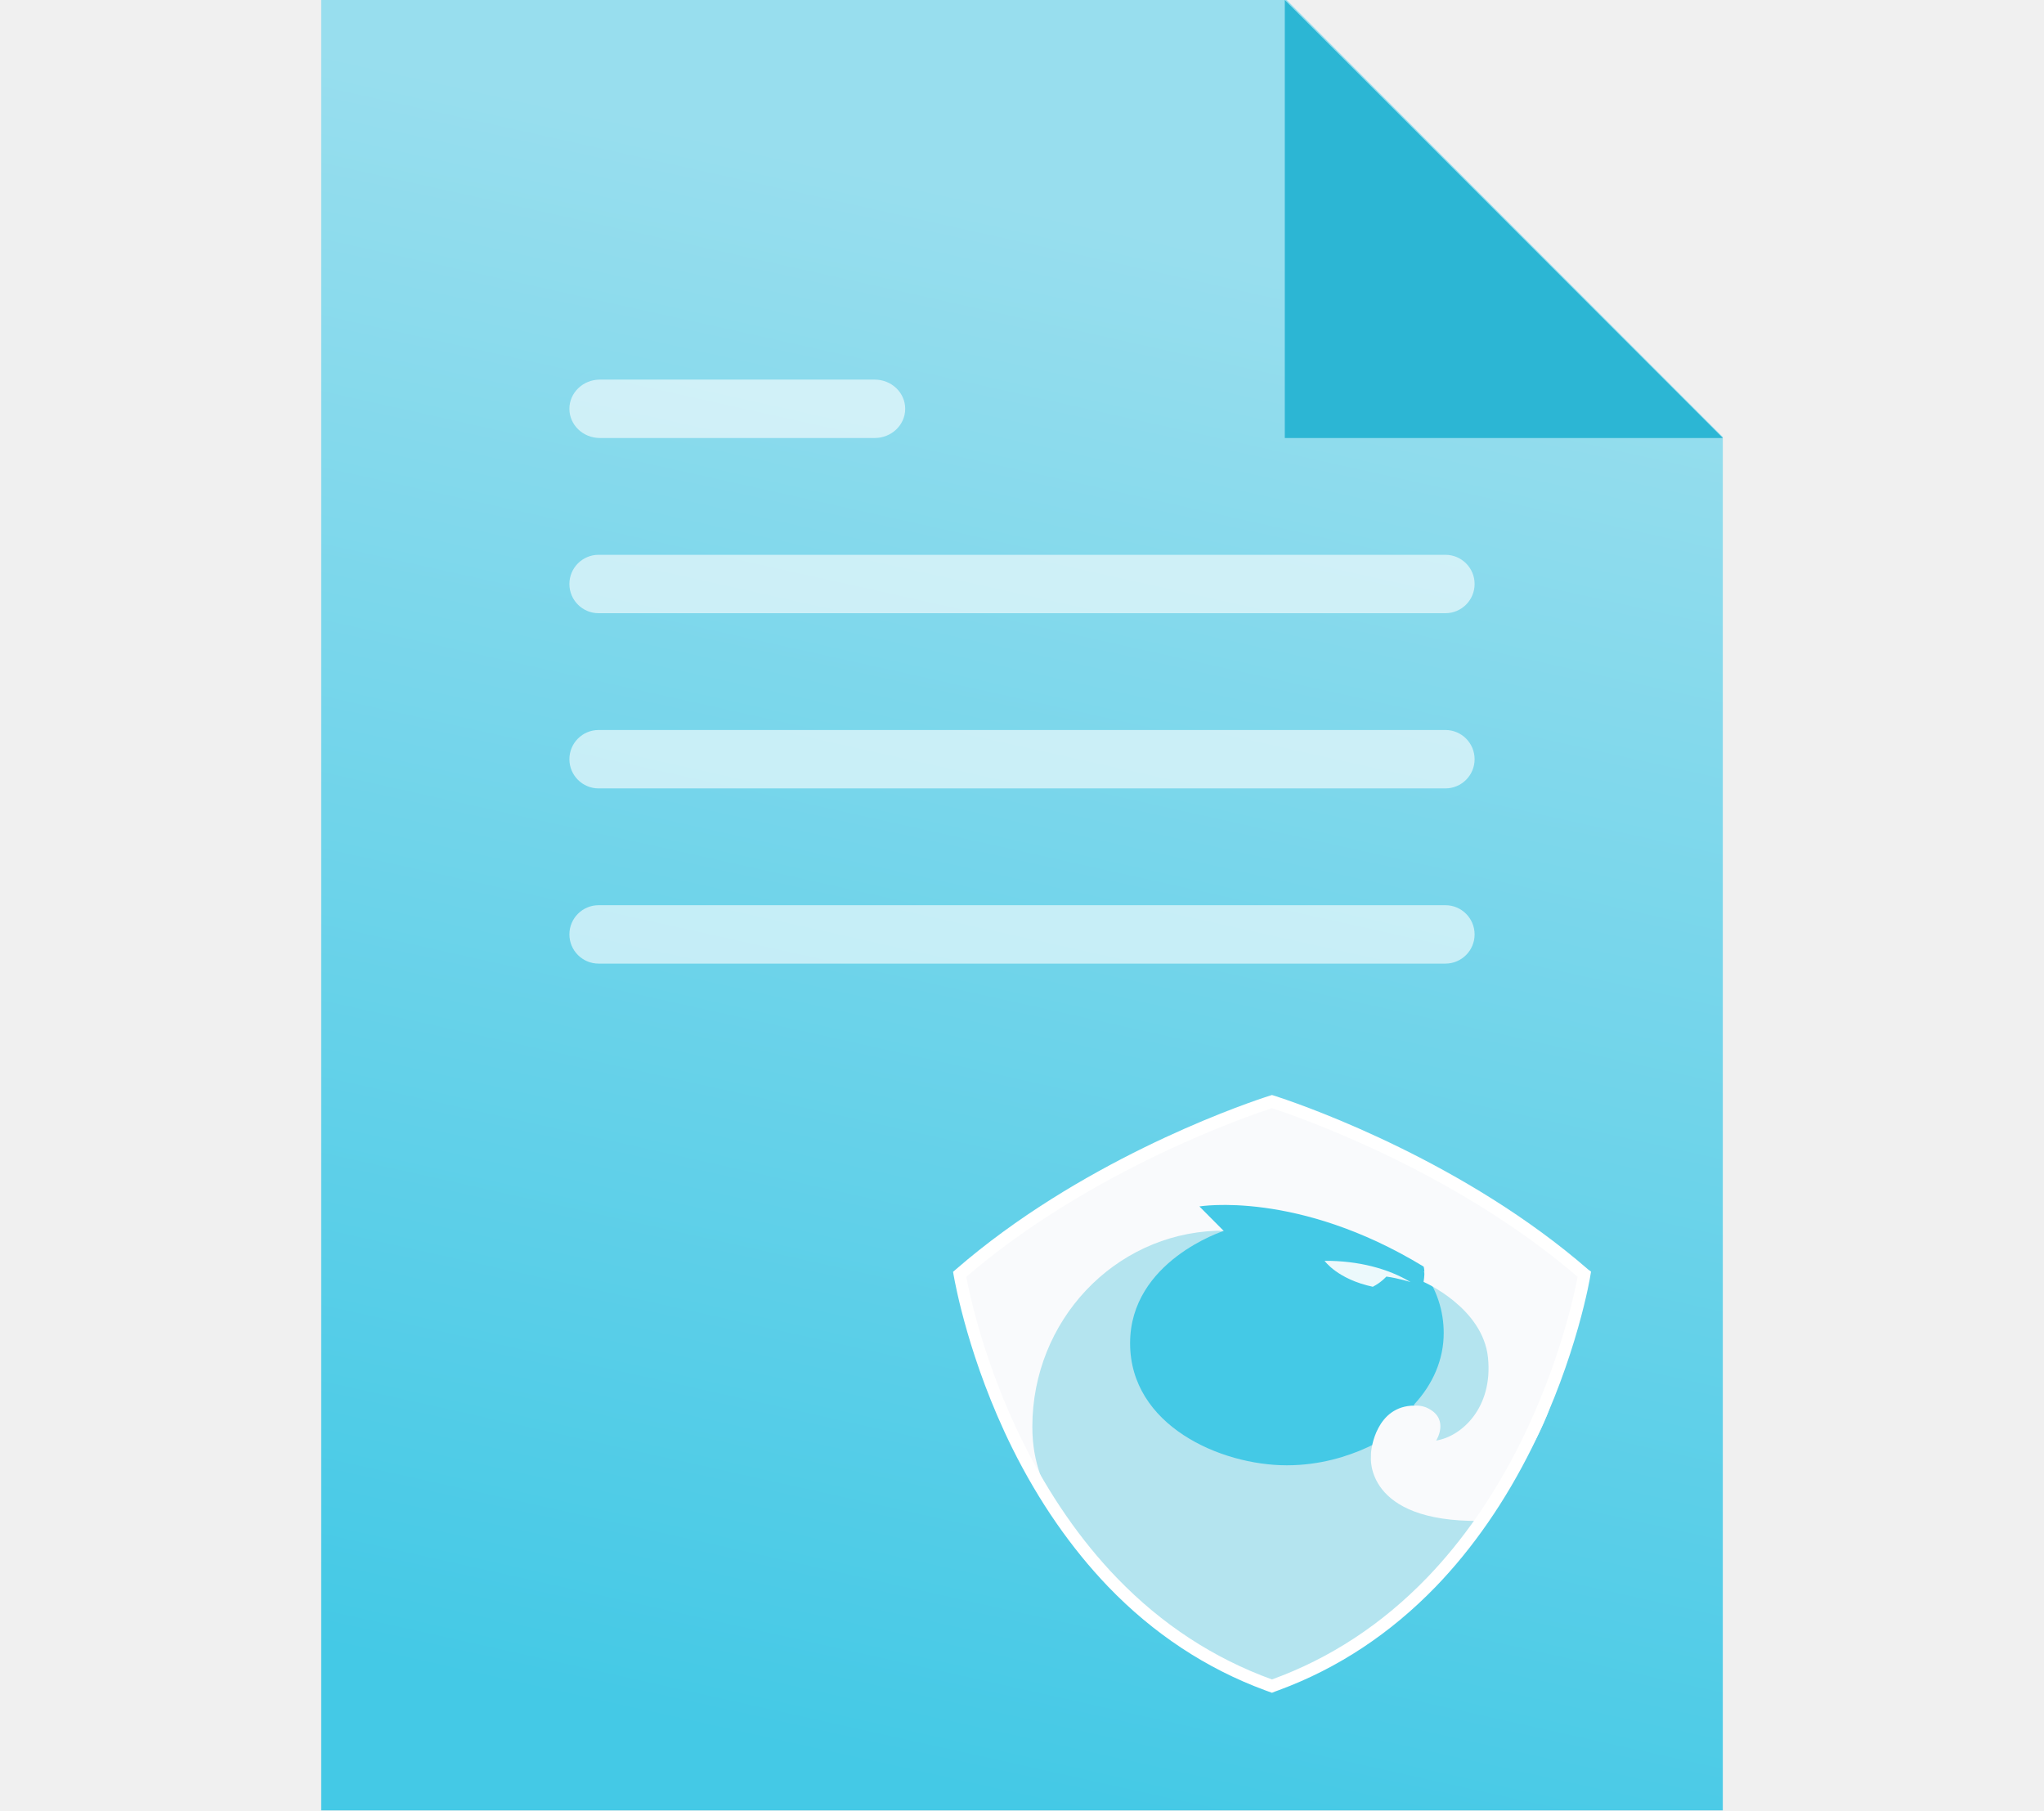
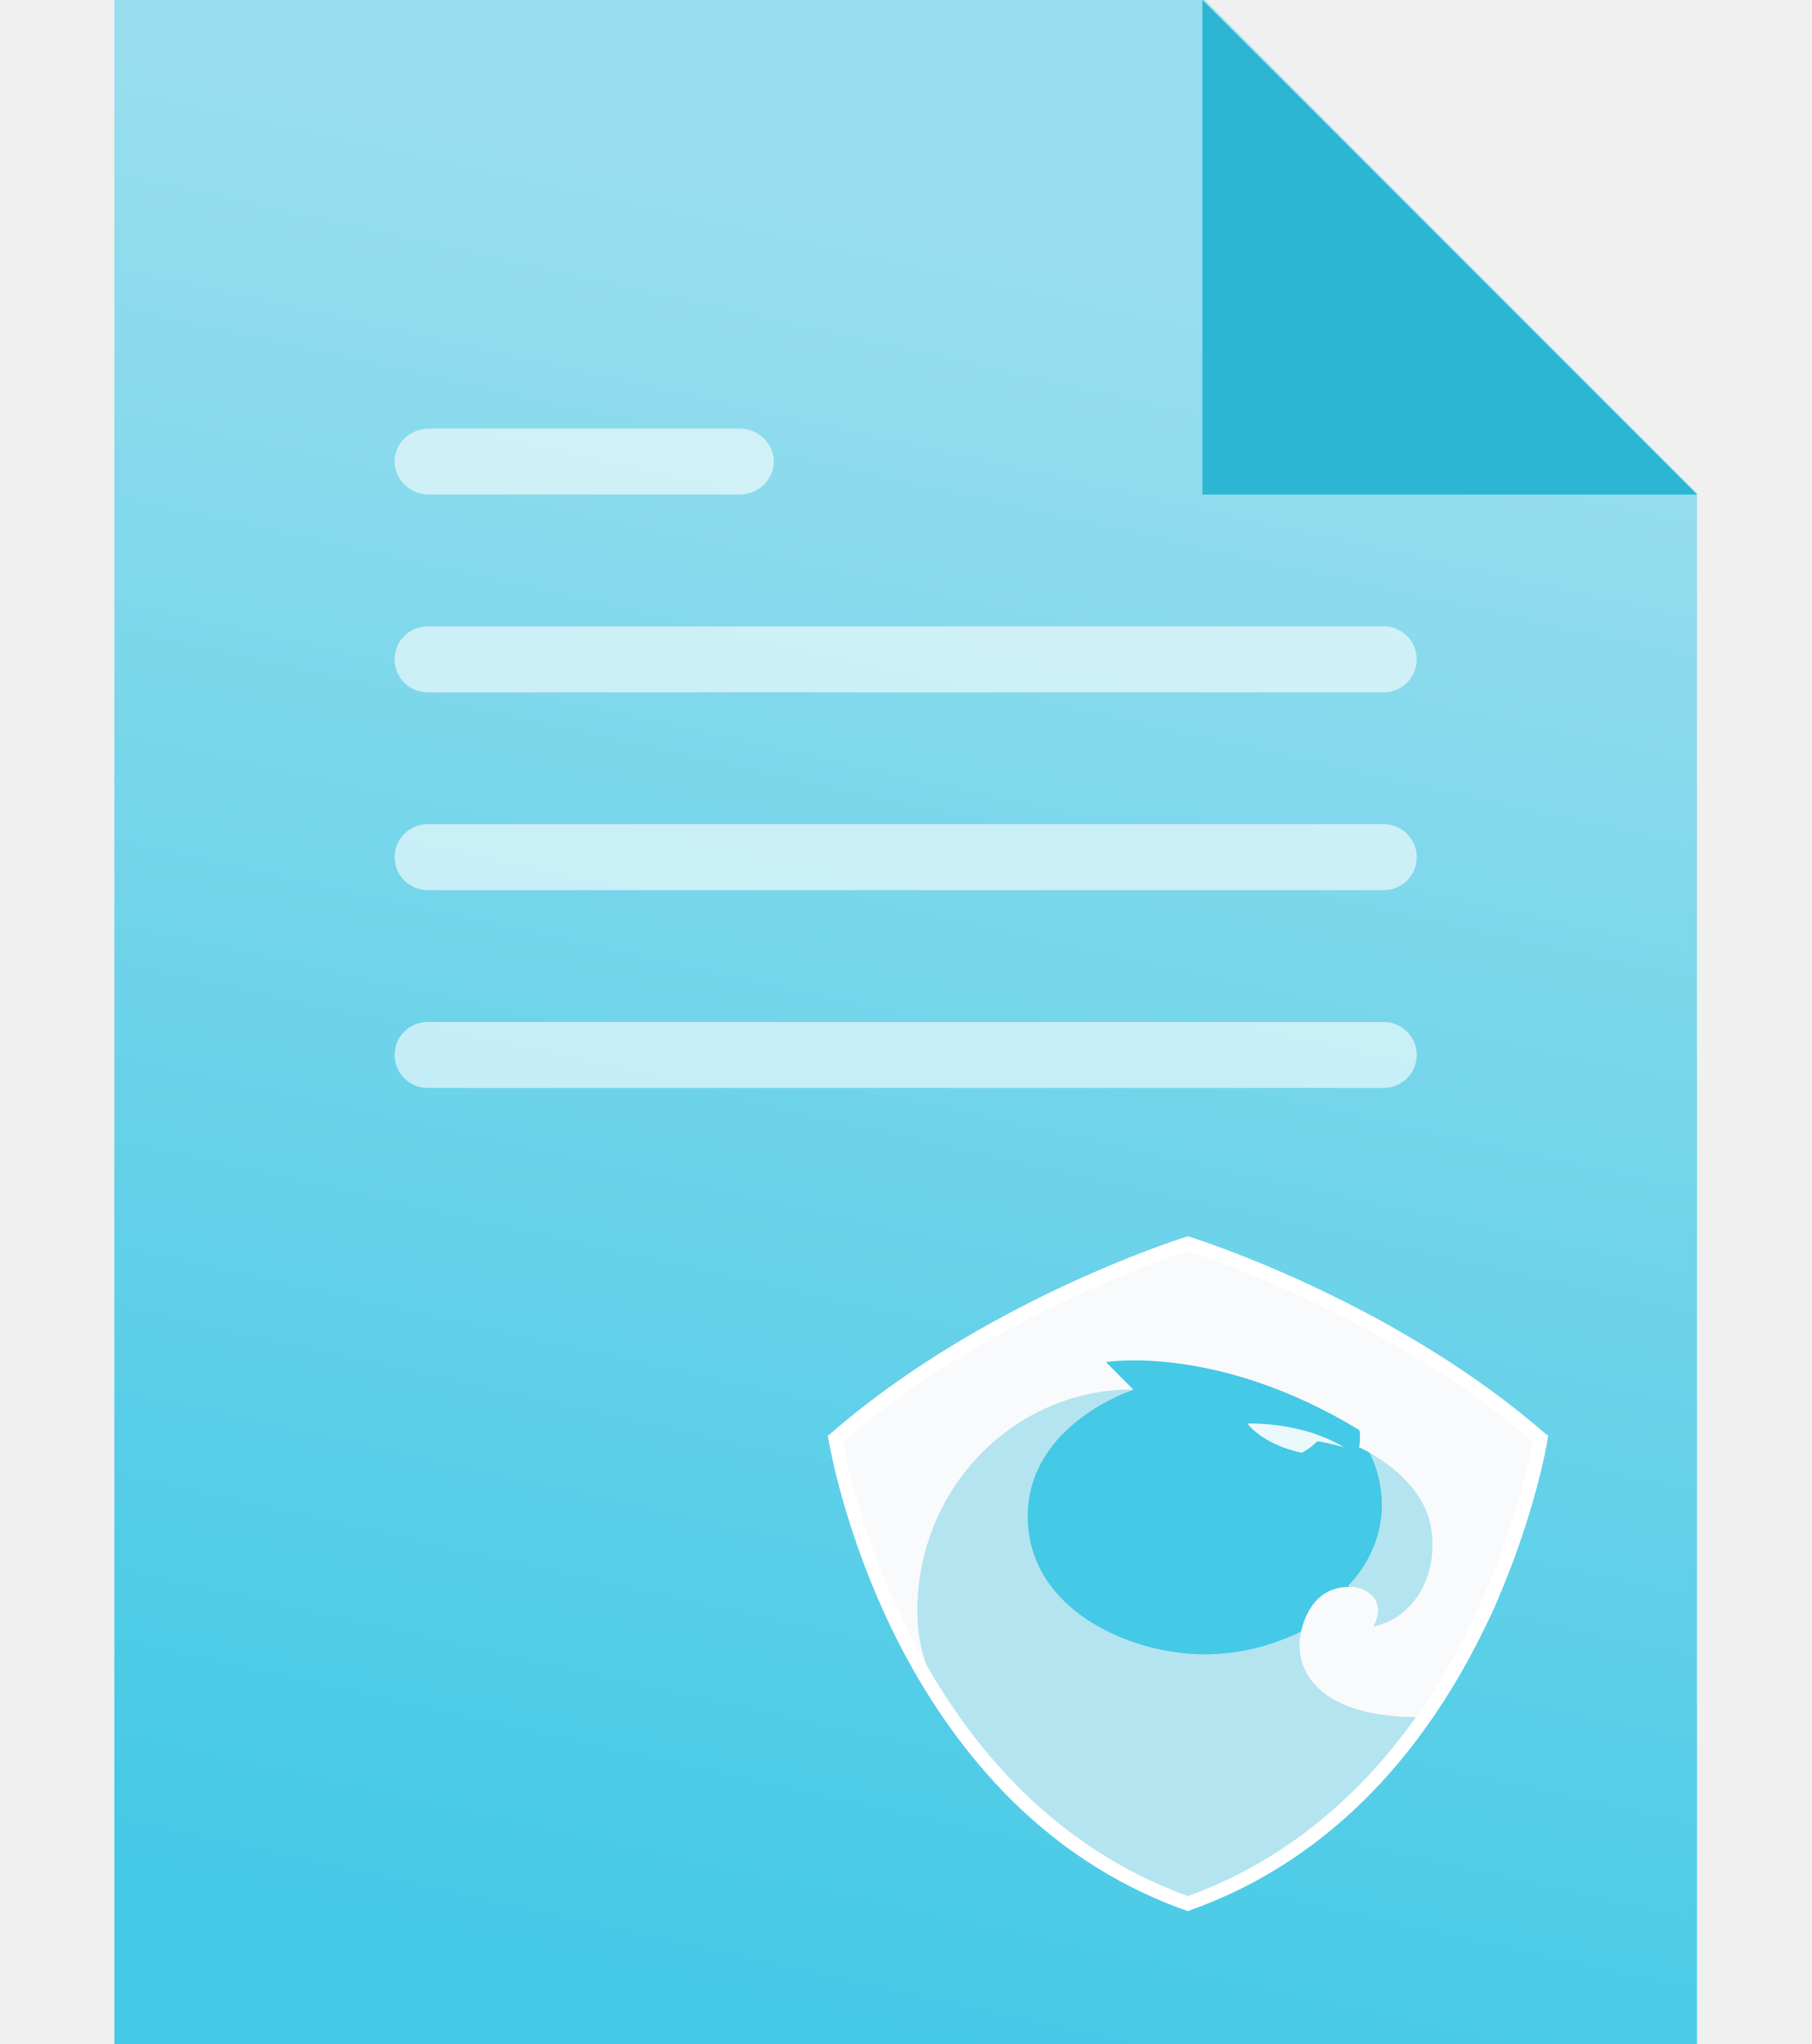
- <svg xmlns="http://www.w3.org/2000/svg" width="140" height="124" viewBox="0 0 96 124" fill="none">
+ <svg xmlns="http://www.w3.org/2000/svg" width="140" height="158" viewBox="0 0 96 124" fill="none">
  <path d="M96 29.931L66.133 0H0V124H96V29.931Z" fill="url(#paint0_linear)" />
  <path d="M66.638 103.611C73.611 103.611 79.264 97.924 79.264 90.909C79.264 83.894 73.611 78.207 66.638 78.207C59.664 78.207 54.012 83.894 54.012 90.909C54.012 97.924 59.664 103.611 66.638 103.611Z" fill="#44C9E6" />
  <path d="M75.505 87.1C76.41 88.332 76.884 89.788 76.884 91.301C76.884 93.135 76.132 94.83 74.851 96.202L75.631 99.129H77.997L80.489 96.286L81.157 92.127L81.296 89.648L78.832 86.848L75.505 87.1Z" fill="#B4E4EF" />
  <path d="M48.081 99.465L48.513 101.188C48.513 101.188 53.608 111.705 65.079 115.612C65.079 115.612 75.515 111.131 80.15 103.527L73.751 97.911C73.751 97.911 70.689 100.362 66.137 100.362C61.585 100.362 55.404 97.631 55.404 92.001C55.404 86.371 61.807 84.313 61.807 84.313L59.079 83.641H52.105L47.678 94.368L48.081 99.465Z" fill="#B4E4EF" />
  <path d="M86.628 87.643C86.433 87.447 82.425 82.273 66.718 75.894C65.921 75.581 65.176 75.847 65.176 75.847C50.785 79.538 43.724 87.158 43.724 87.643C43.724 88.128 45.784 95.418 47.121 98.387C47.232 98.639 49.014 101.804 50.337 103.527C49.557 101.804 48.708 100.306 48.708 97.729C48.708 90.461 54.304 84.551 61.306 84.299C61.473 84.299 61.654 84.299 61.821 84.313L60.151 82.632C60.151 82.632 66.874 81.498 75.505 86.749C75.505 86.749 75.631 87.016 75.505 87.8C75.505 87.8 79.57 89.564 79.918 92.995C80.266 96.427 78.109 98.387 76.368 98.667C76.368 98.667 77.273 97.253 75.881 96.496C75.589 96.328 75.241 96.258 74.893 96.272C72.234 96.272 71.928 99.325 71.928 99.325C71.9 99.479 71.9 99.633 71.9 99.787C71.9 99.787 71.454 104.255 79.362 104.171C79.362 104.171 83.371 99.605 84.429 95.502C84.819 93.99 85.097 92.855 85.278 92.015C85.723 90.825 86.155 89.071 86.573 87.797L86.628 87.643Z" fill="#F9FAFC" />
  <path opacity="0.895" d="M72.067 88.108C72.178 88.052 72.54 87.87 72.958 87.436C73.793 87.548 74.615 87.814 74.615 87.814C73.097 86.89 71.023 86.343 68.726 86.357C68.726 86.357 69.603 87.618 72.039 88.136C72.039 88.136 72.053 88.122 72.067 88.108Z" fill="white" />
  <path fill-rule="evenodd" clip-rule="evenodd" d="M65.608 75.157C67.807 75.885 78.401 79.67 86.781 86.953L86.976 87.096L86.934 87.338C86.934 87.396 86.016 92.937 82.925 99.163C81.102 102.833 78.888 106.032 76.355 108.66C73.236 111.887 69.631 114.272 65.608 115.757L65.371 115.843L65.121 115.943L64.884 115.857L64.647 115.771C60.624 114.286 57.005 111.901 53.9 108.674C51.367 106.032 49.153 102.847 47.33 99.177C44.367 93.195 43.413 87.869 43.327 87.388C43.323 87.367 43.321 87.355 43.32 87.353L43.279 87.11L43.46 86.953C51.84 79.67 62.434 75.885 64.633 75.157L65.121 75L65.399 75.086L65.608 75.157ZM75.742 108.06C78.22 105.489 80.378 102.362 82.16 98.777C84.832 93.394 85.849 88.552 86.057 87.453C77.468 80.07 66.596 76.385 65.121 75.9C63.631 76.385 52.773 80.07 44.184 87.453C44.392 88.567 45.395 93.408 48.081 98.806C49.863 102.39 52.021 105.504 54.499 108.074C57.575 111.259 61.139 113.587 65.121 115.029C69.102 113.587 72.666 111.244 75.742 108.06Z" fill="white" />
  <mask id="mask0" mask-type="alpha" maskUnits="userSpaceOnUse" x="0" y="0" width="96" height="124">
    <path d="M96 29.931L66.133 0H0V124H96V29.931Z" fill="white" />
  </mask>
  <g mask="url(#mask0)">
    <path fill-rule="evenodd" clip-rule="evenodd" d="M66 0V30H96L66 0Z" fill="#2CB6D4" />
    <path opacity="0.6" fill-rule="evenodd" clip-rule="evenodd" d="M19.091 30H37.909C39.065 30 40 29.106 40 28C40 26.894 39.065 26 37.909 26H19.091C17.935 26 17 26.894 17 28C17 29.106 17.935 30 19.091 30Z" fill="white" />
    <rect opacity="0.6" x="17" y="38" width="62" height="4" rx="2" fill="white" />
    <rect opacity="0.6" x="17" y="50" width="62" height="4" rx="2" fill="white" />
    <rect opacity="0.6" x="17" y="62" width="62" height="4" rx="2" fill="white" />
  </g>
  <defs>
    <linearGradient id="paint0_linear" x1="21.062" y1="7.983" x2="-2.152" y2="112.361" gradientUnits="userSpaceOnUse">
      <stop stop-color="#98DEEE" />
      <stop offset="1" stop-color="#44C9E6" />
    </linearGradient>
  </defs>
</svg>
